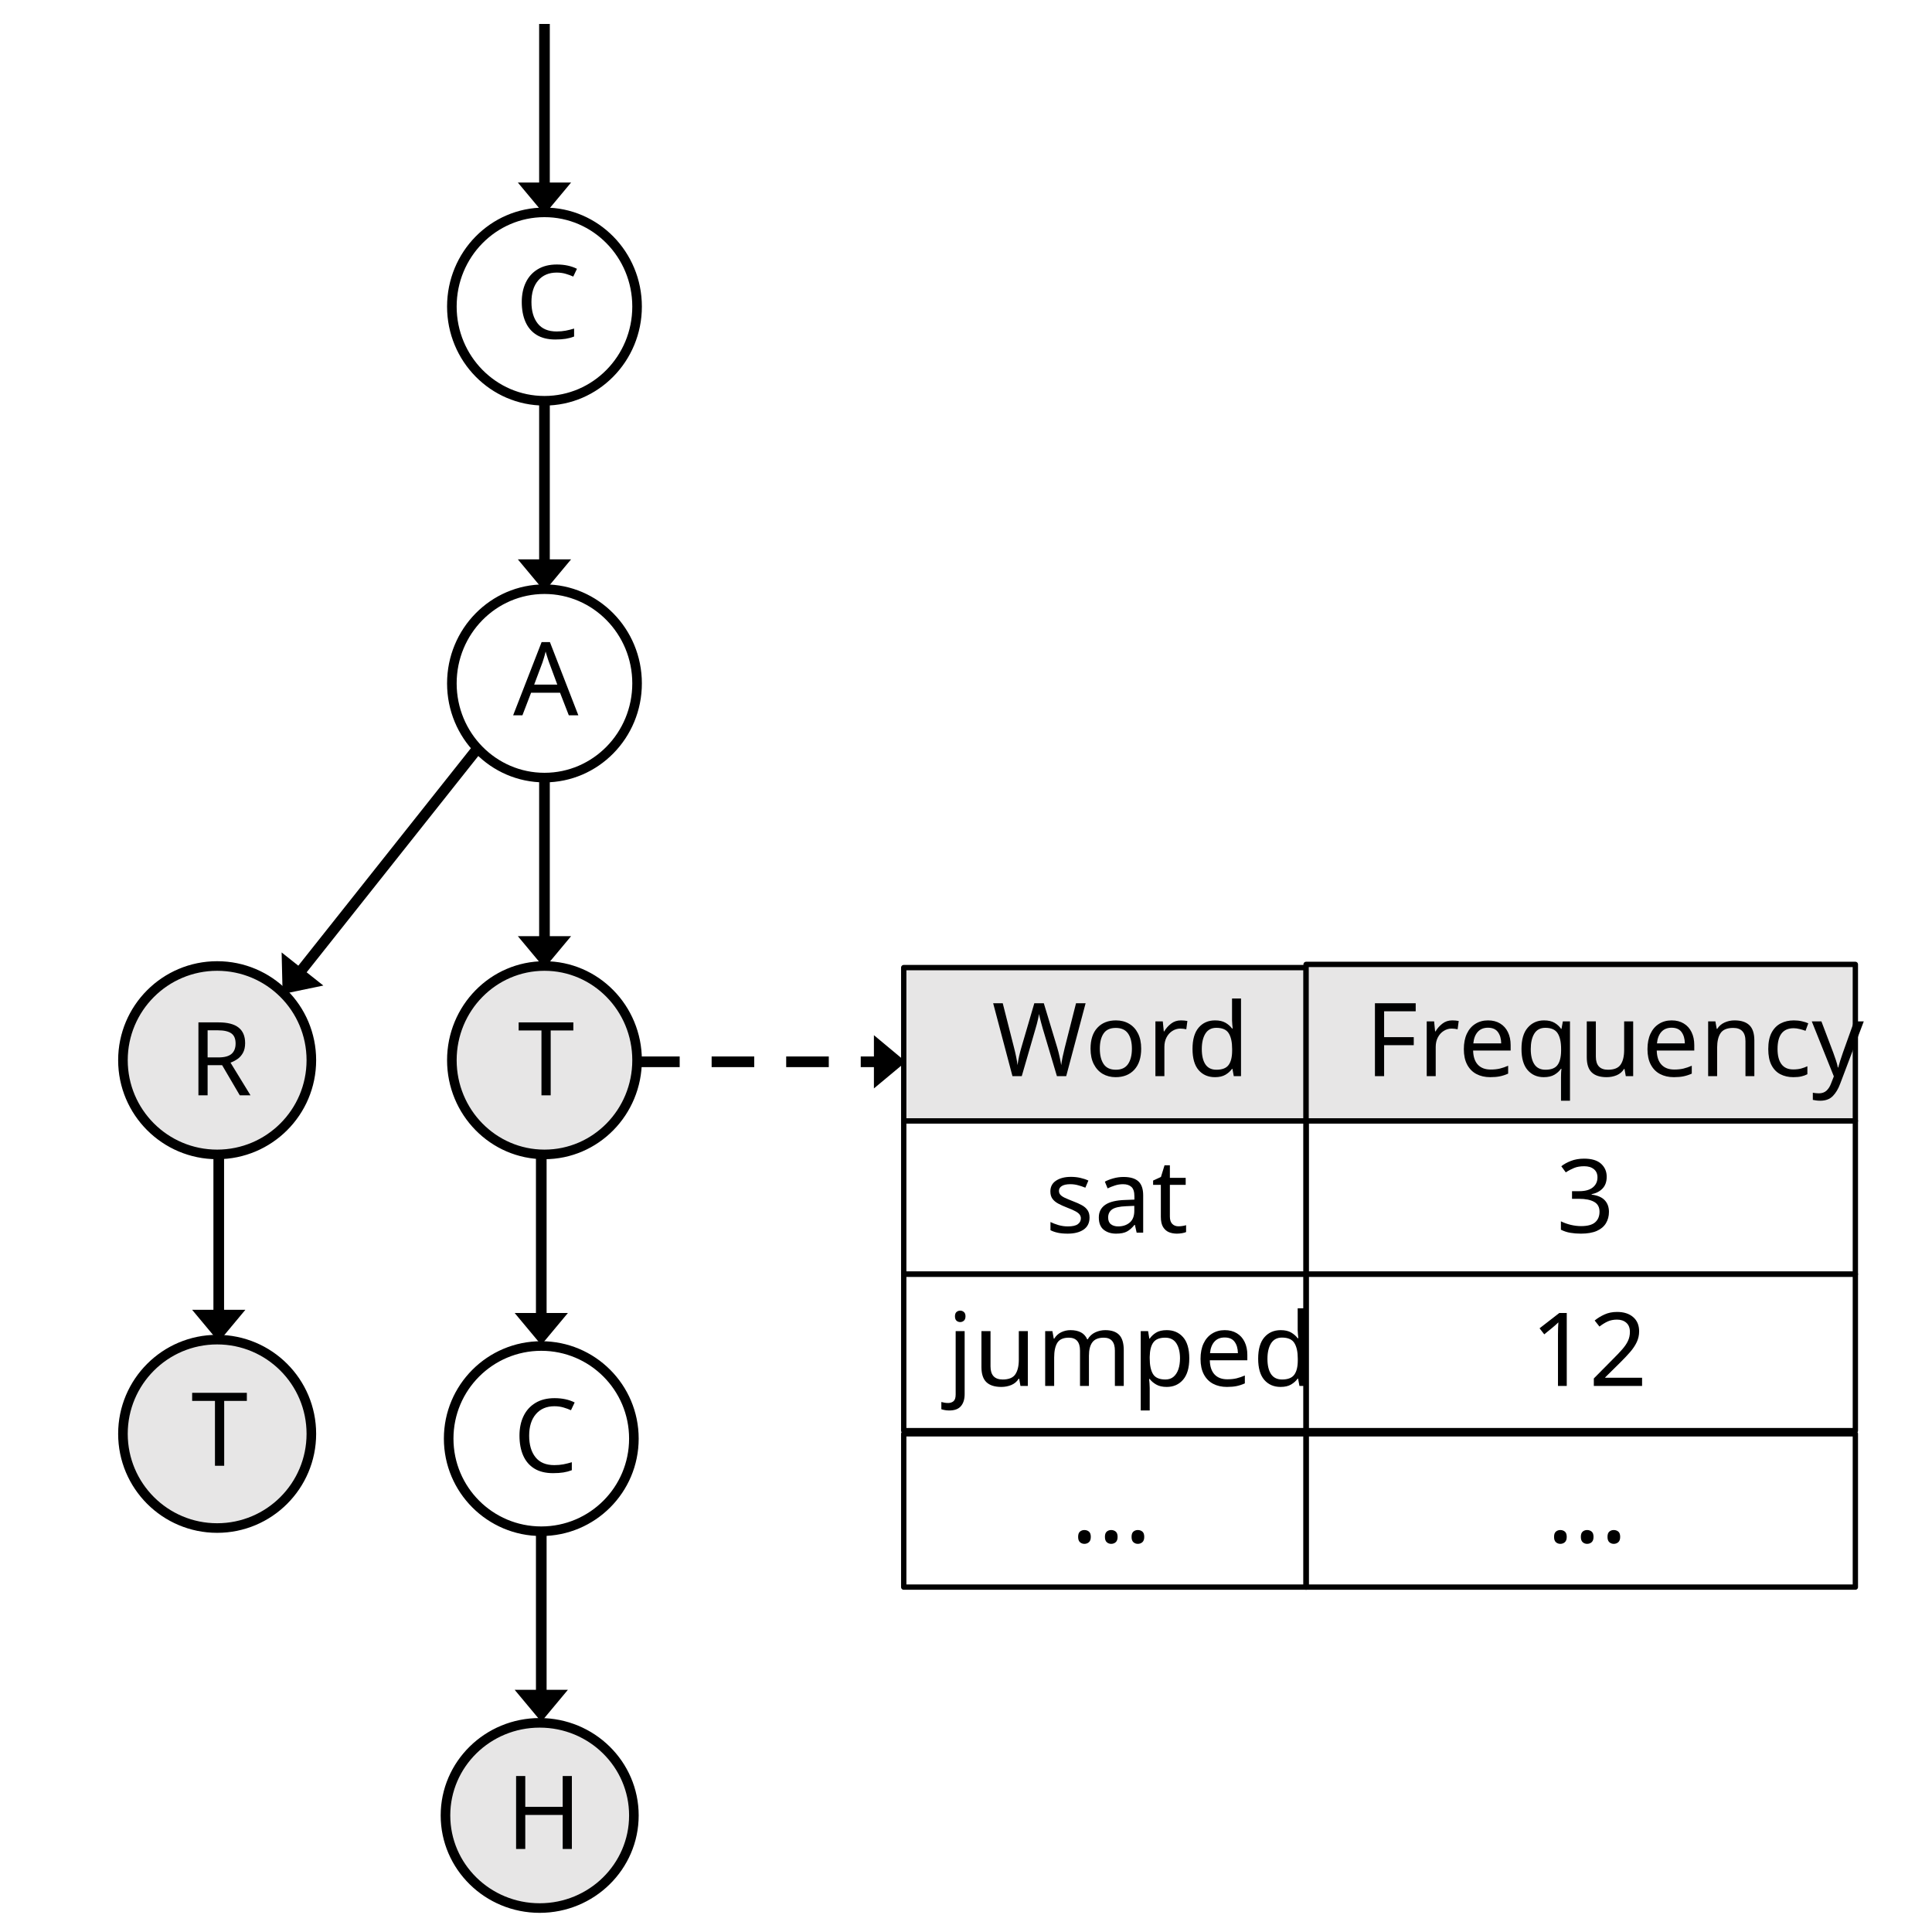
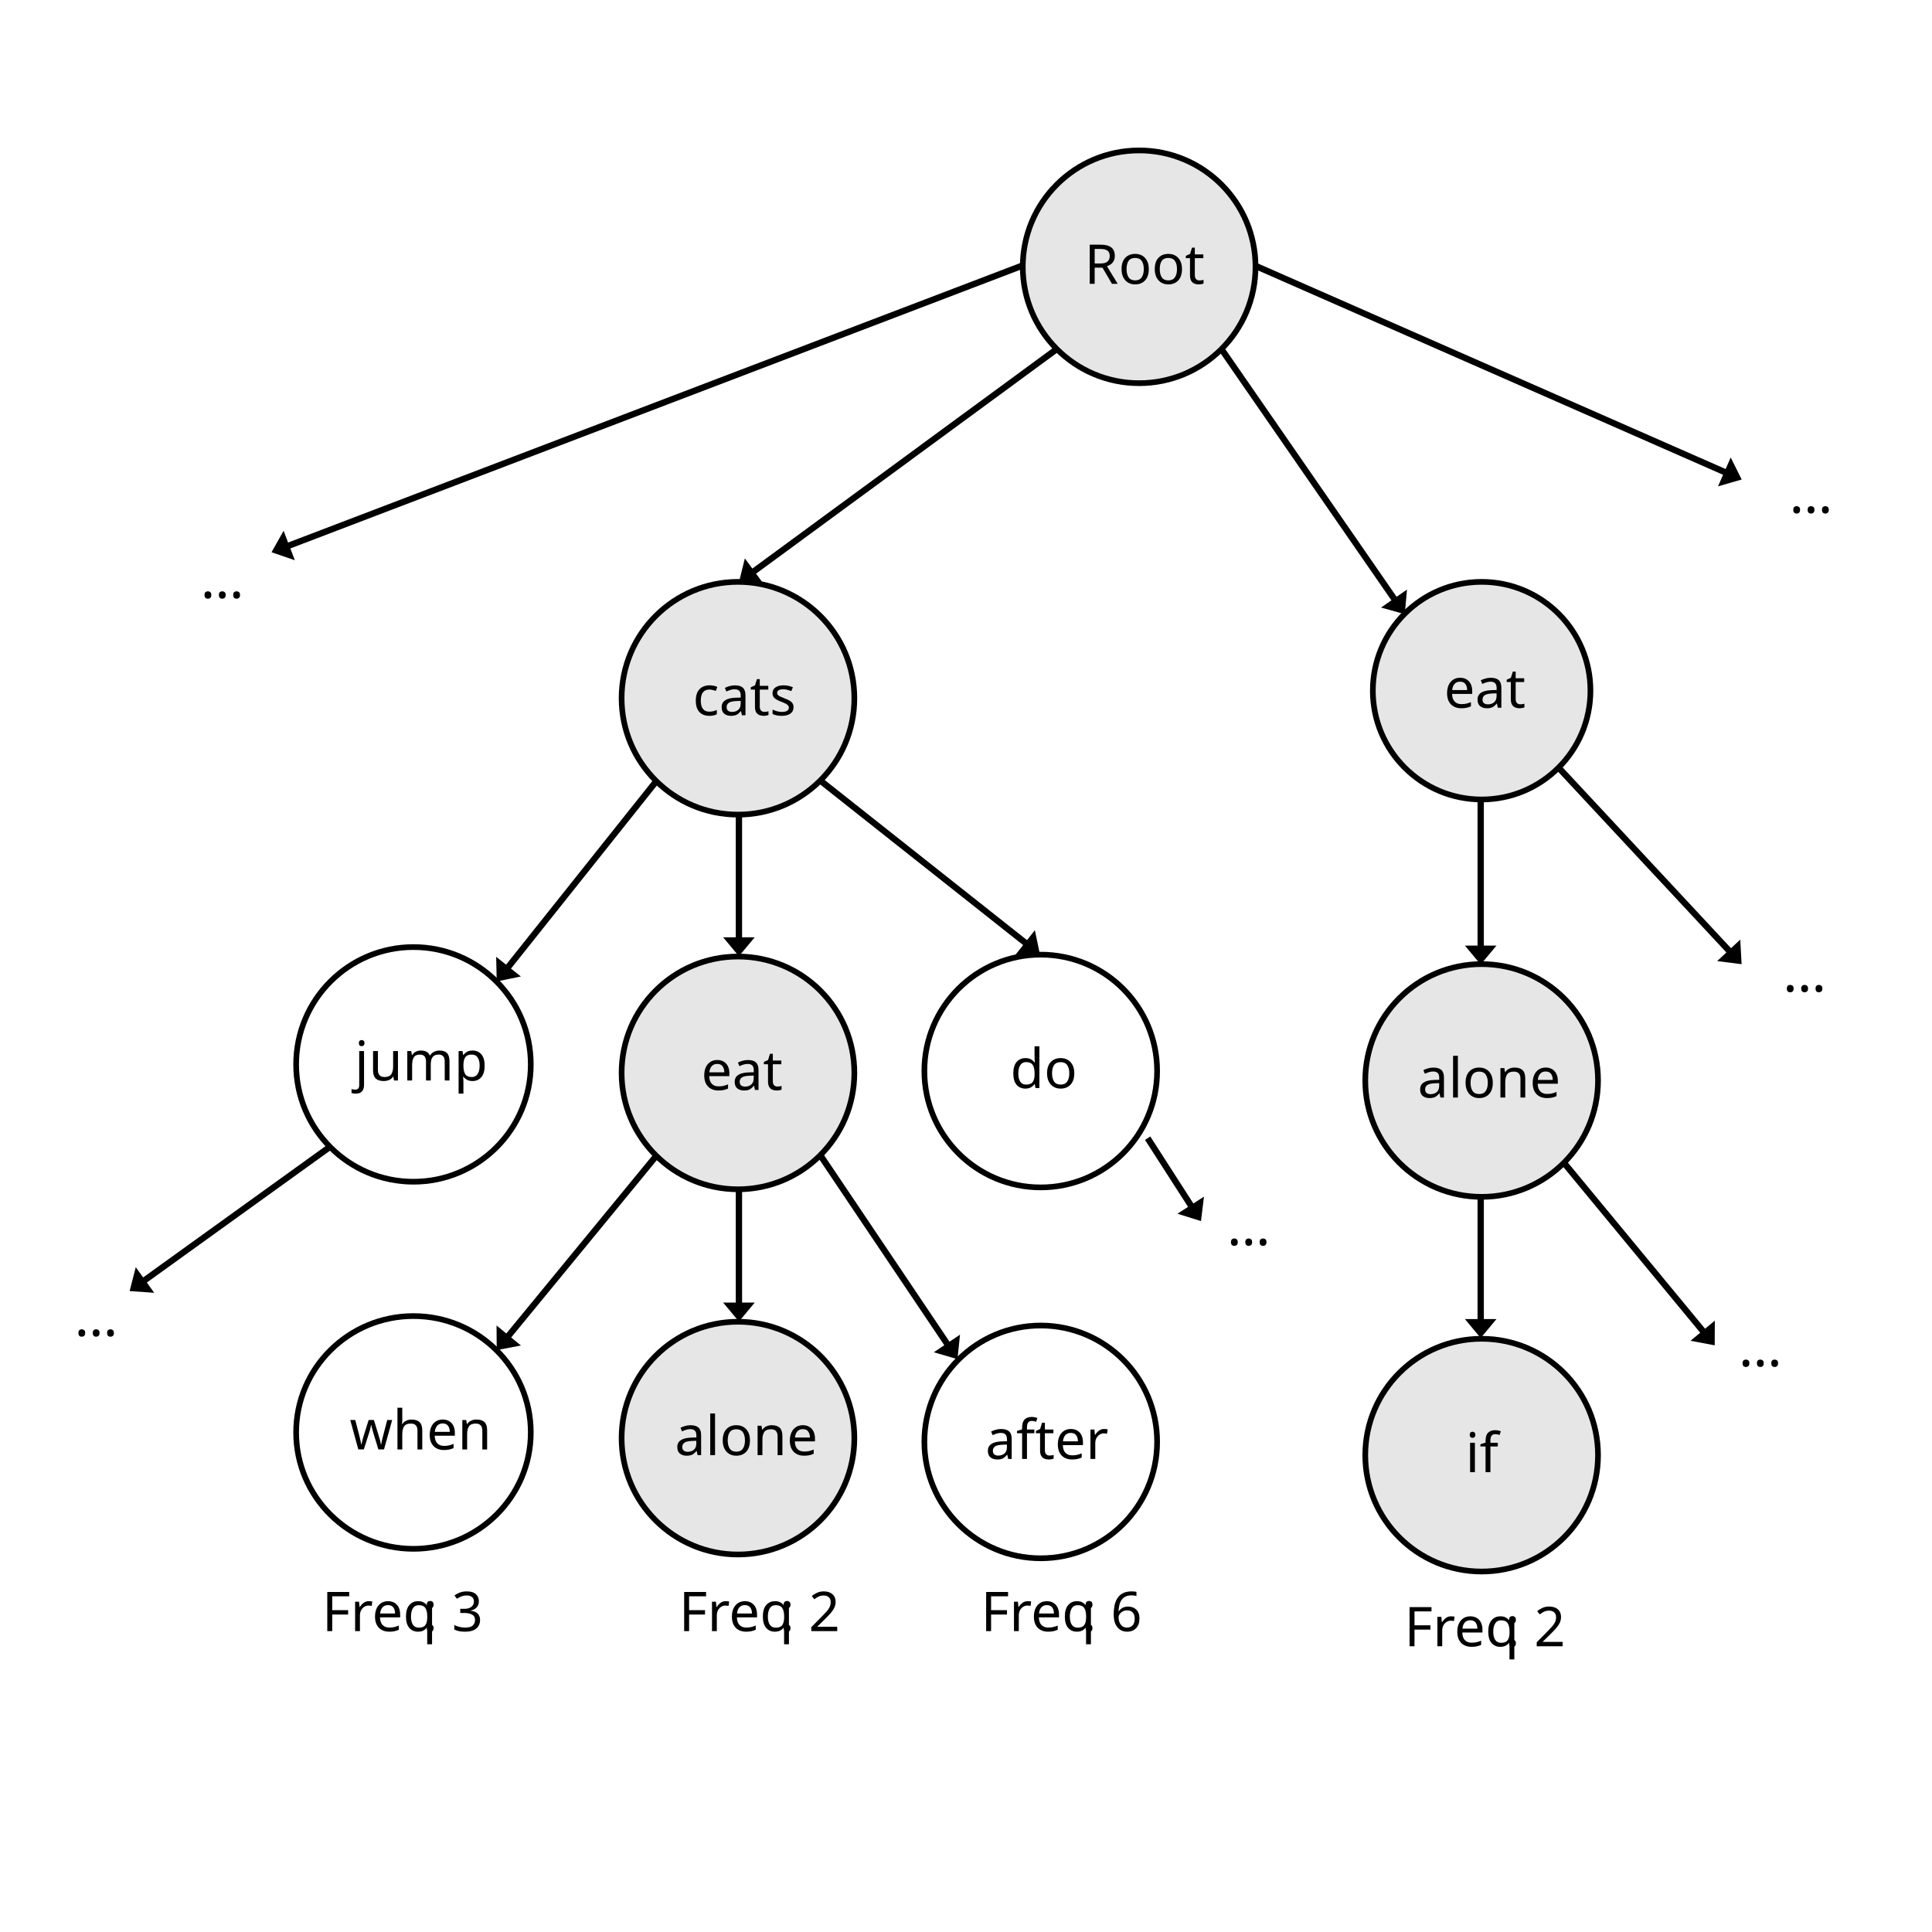
- <svg xmlns="http://www.w3.org/2000/svg" width="605" height="605" overflow="hidden">
+ <svg xmlns="http://www.w3.org/2000/svg" width="1021" height="1021" overflow="hidden">
  <defs>
    <clipPath id="clip0">
-       <rect x="0" y="0" width="605" height="605" />
+       <rect x="0" y="0" width="1021" height="1021" />
    </clipPath>
  </defs>
  <g clip-path="url(#clip0)">
-     <rect x="0" y="0" width="605" height="605" fill="#FFFFFF" />
-     <path d="M141.5 96C141.5 79.708 154.484 66.5 170.5 66.5 186.516 66.5 199.5 79.708 199.5 96 199.5 112.292 186.516 125.5 170.5 125.5 154.484 125.5 141.5 112.292 141.5 96Z" stroke="#000000" stroke-width="3.002" stroke-miterlimit="8" fill="none" fill-rule="evenodd" />
-     <text font-family="Calibri,Calibri_MSFontService,sans-serif" font-weight="400" font-size="32" transform="translate(161.436 106)">C</text>
-     <path d="M38.5 332C38.5 315.708 51.708 302.5 68 302.5 84.292 302.5 97.5 315.708 97.5 332 97.5 348.292 84.292 361.5 68 361.5 51.708 361.5 38.5 348.292 38.5 332Z" stroke="#000000" stroke-width="3.002" stroke-miterlimit="8" fill="#E7E6E6" fill-rule="evenodd" />
-     <text font-family="Calibri,Calibri_MSFontService,sans-serif" font-weight="400" font-size="32" transform="translate(59.0275 343)">R</text>
-     <path d="M172.168 125.5 172.168 176.824 168.833 176.824 168.832 125.5ZM178.838 175.156 170.5 185.162 162.162 175.156Z" />
-     <path d="M1.306-1.037 57.053 69.206 54.44 71.279-1.306 1.037ZM61.241 63.753 60.93 76.774 48.179 74.12Z" transform="matrix(-1 0 0 1 149.43 234.5)" />
-     <path d="M141.5 332C141.5 315.708 154.484 302.5 170.5 302.5 186.516 302.5 199.5 315.708 199.5 332 199.5 348.292 186.516 361.5 170.5 361.5 154.484 361.5 141.5 348.292 141.5 332Z" stroke="#000000" stroke-width="3.002" stroke-miterlimit="8" fill="#E7E6E6" fill-rule="evenodd" />
-     <text font-family="Calibri,Calibri_MSFontService,sans-serif" font-weight="400" font-size="32" transform="translate(162.103 343)">T</text>
-     <path d="M172.168 243.5 172.168 294.824 168.833 294.824 168.832 243.5ZM178.838 293.156 170.5 303.162 162.162 293.156Z" />
-     <path d="M140.5 450.5C140.5 434.484 153.484 421.5 169.5 421.5 185.516 421.5 198.5 434.484 198.5 450.5 198.5 466.516 185.516 479.5 169.5 479.5 153.484 479.5 140.5 466.516 140.5 450.5Z" stroke="#000000" stroke-width="3.002" stroke-miterlimit="8" fill="none" fill-rule="evenodd" />
-     <text font-family="Calibri,Calibri_MSFontService,sans-serif" font-weight="400" font-size="32" transform="translate(160.72 461)">C</text>
-     <path d="M171.168 361.5 171.168 412.824 167.833 412.824 167.832 361.5ZM177.838 411.156 169.5 421.162 161.162 411.156Z" />
-     <path d="M139.5 568.5C139.5 552.484 152.708 539.5 169 539.5 185.292 539.5 198.5 552.484 198.5 568.5 198.5 584.516 185.292 597.5 169 597.5 152.708 597.5 139.5 584.516 139.5 568.5Z" stroke="#000000" stroke-width="3.002" stroke-miterlimit="8" fill="#E7E6E6" fill-rule="evenodd" />
-     <text font-family="Calibri,Calibri_MSFontService,sans-serif" font-weight="400" font-size="32" transform="translate(158.503 579)">H</text>
-     <path d="M171.168 479.5 171.168 530.824 167.833 530.824 167.832 479.5ZM177.838 529.156 169.5 539.162 161.162 529.156Z" />
-     <path d="M38.5 449C38.5 432.708 51.708 419.5 68 419.5 84.292 419.5 97.5 432.708 97.5 449 97.5 465.292 84.292 478.5 68 478.5 51.708 478.5 38.5 465.292 38.5 449Z" stroke="#000000" stroke-width="3.002" stroke-miterlimit="8" fill="#E7E6E6" fill-rule="evenodd" />
-     <text font-family="Calibri,Calibri_MSFontService,sans-serif" font-weight="400" font-size="32" transform="translate(59.8613 459)">T</text>
-     <path d="M70.168 360.5 70.168 411.824 66.832 411.824 66.832 360.5ZM76.838 410.156 68.5 420.162 60.162 410.156Z" />
-     <path d="M141.5 214C141.5 197.708 154.484 184.5 170.5 184.5 186.516 184.5 199.5 197.708 199.5 214 199.5 230.292 186.516 243.5 170.5 243.5 154.484 243.5 141.5 230.292 141.5 214Z" stroke="#000000" stroke-width="3.002" stroke-miterlimit="8" fill="none" fill-rule="evenodd" />
-     <text font-family="Calibri,Calibri_MSFontService,sans-serif" font-weight="400" font-size="32" transform="translate(160.686 224)">A</text>
-     <path d="M199.5 330.832 212.841 330.832 212.841 334.168 199.5 334.168ZM222.846 330.833 236.187 330.833 236.187 334.168 222.846 334.168ZM246.192 330.833 259.533 330.833 259.533 334.168 246.192 334.168ZM269.539 330.833 275.332 330.833 275.332 334.168 269.539 334.168ZM273.664 324.162 283.67 332.5 273.664 340.838Z" />
-     <rect x="283" y="303" width="126" height="48" stroke="#000000" stroke-width="1.668" stroke-linejoin="round" stroke-miterlimit="10" fill="#E7E6E6" />
-     <text font-family="Calibri,Calibri_MSFontService,sans-serif" font-weight="400" font-size="32" transform="translate(310.613 337)">Word</text>
-     <rect x="283" y="351" width="126" height="48" stroke="#000000" stroke-width="1.668" stroke-linejoin="round" stroke-miterlimit="10" fill="none" />
-     <text font-family="Calibri,Calibri_MSFontService,sans-serif" font-weight="400" font-size="32" transform="translate(327.296 386)">sat</text>
-     <rect x="283" y="399" width="126" height="49" stroke="#000000" stroke-width="1.668" stroke-linejoin="round" stroke-miterlimit="10" fill="none" />
-     <text font-family="Calibri,Calibri_MSFontService,sans-serif" font-weight="400" font-size="32" transform="translate(296.545 434)">jumped</text>
-     <rect x="283" y="449" width="126" height="48" stroke="#000000" stroke-width="1.668" stroke-linejoin="round" stroke-miterlimit="10" fill="none" />
-     <text font-family="Calibri,Calibri_MSFontService,sans-serif" font-weight="400" font-size="32" transform="translate(335.316 483)">…</text>
-     <rect x="409" y="302" width="172" height="49" stroke="#000000" stroke-width="1.668" stroke-linejoin="round" stroke-miterlimit="10" fill="#E7E6E6" />
-     <text font-family="Calibri,Calibri_MSFontService,sans-serif" font-weight="400" font-size="32" transform="translate(427.448 337)">Frequency</text>
-     <rect x="409" y="351" width="172" height="48" stroke="#000000" stroke-width="1.668" stroke-linejoin="round" stroke-miterlimit="10" fill="none" />
-     <text font-family="Calibri,Calibri_MSFontService,sans-serif" font-weight="400" font-size="32" transform="translate(487.354 386)">3</text>
-     <rect x="409" y="399" width="172" height="49" stroke="#000000" stroke-width="1.668" stroke-linejoin="round" stroke-miterlimit="10" fill="none" />
-     <text font-family="Calibri,Calibri_MSFontService,sans-serif" font-weight="400" font-size="32" transform="translate(479.266 434)">12</text>
-     <rect x="409" y="449" width="172" height="48" stroke="#000000" stroke-width="1.668" stroke-linejoin="round" stroke-miterlimit="10" fill="none" />
-     <text font-family="Calibri,Calibri_MSFontService,sans-serif" font-weight="400" font-size="32" transform="translate(484.352 483)">…</text>
-     <path d="M172.168 7.5 172.168 58.824 168.833 58.824 168.832 7.5ZM178.838 57.156 170.5 67.162 162.162 57.156Z" />
+     <rect x="0" y="0" width="1021" height="1021" fill="#FFFFFF" />
+     <path d="M540.5 141C540.5 107.035 568.034 79.5 602 79.5 635.966 79.5 663.5 107.035 663.5 141 663.5 174.966 635.966 202.5 602 202.5 568.034 202.5 540.5 174.966 540.5 141Z" stroke="#000000" stroke-width="3.001" stroke-miterlimit="8" fill="#E7E6E6" fill-rule="evenodd" />
+     <text font-family="Calibri,Calibri_MSFontService,sans-serif" font-weight="400" font-size="29" transform="matrix(1 0 0 1 573.076 150)">Root</text>
+     <path d="M0.987-1.344 162.205 116.961 160.232 119.65-0.987 1.344ZM164.807 110.597 167.94 123.238 154.942 124.041Z" transform="matrix(-1 0 0 1 558.44 184.5)" />
+     <path d="M328.5 369C328.5 335.034 356.034 307.5 390 307.5 423.965 307.5 451.5 335.034 451.5 369 451.5 402.965 423.965 430.5 390 430.5 356.034 430.5 328.5 402.965 328.5 369Z" stroke="#000000" stroke-width="3.001" stroke-miterlimit="8" fill="#E7E6E6" fill-rule="evenodd" />
+     <text font-family="Calibri,Calibri_MSFontService,sans-serif" font-weight="400" font-size="29" transform="matrix(1 0 0 1 366.11 378)">cats</text>
+     <path d="M725.5 365C725.5 333.244 751.244 307.5 783 307.5 814.756 307.5 840.5 333.244 840.5 365 840.5 396.756 814.756 422.5 783 422.5 751.244 422.5 725.5 396.756 725.5 365Z" stroke="#000000" stroke-width="3.001" stroke-miterlimit="8" fill="#E7E6E6" fill-rule="evenodd" />
+     <text font-family="Calibri,Calibri_MSFontService,sans-serif" font-weight="400" font-size="29" transform="matrix(1 0 0 1 763.142 374)">eat</text>
+     <path d="M328.5 567C328.5 533.034 356.034 505.5 390 505.5 423.965 505.5 451.5 533.034 451.5 567 451.5 600.966 423.965 628.5 390 628.5 356.034 628.5 328.5 600.966 328.5 567Z" stroke="#000000" stroke-width="3.001" stroke-miterlimit="8" fill="#E7E6E6" fill-rule="evenodd" />
+     <text font-family="Calibri,Calibri_MSFontService,sans-serif" font-weight="400" font-size="29" transform="matrix(1 0 0 1 370.572 576)">eat</text>
+     <path d="M156.5 562.5C156.5 528.258 184.258 500.5 218.5 500.5 252.742 500.5 280.5 528.258 280.5 562.5 280.5 596.742 252.742 624.5 218.5 624.5 184.258 624.5 156.5 596.742 156.5 562.5Z" stroke="#000000" stroke-width="3.001" stroke-miterlimit="8" fill="none" fill-rule="evenodd" />
+     <text font-family="Calibri,Calibri_MSFontService,sans-serif" font-weight="400" font-size="29" transform="matrix(1 0 0 1 187.368 571)">jump</text>
+     <path d="M488.5 566C488.5 532.034 516.034 504.5 550 504.5 583.965 504.5 611.5 532.034 611.5 566 611.5 599.965 583.965 627.5 550 627.5 516.034 627.5 488.5 599.965 488.5 566Z" stroke="#000000" stroke-width="3.001" stroke-miterlimit="8" fill="none" fill-rule="evenodd" />
+     <text font-family="Calibri,Calibri_MSFontService,sans-serif" font-weight="400" font-size="29" transform="matrix(1 0 0 1 533.91 575)">do</text>
+     <path d="M328.5 760C328.5 726.034 356.034 698.5 390 698.5 423.965 698.5 451.5 726.034 451.5 760 451.5 793.966 423.965 821.5 390 821.5 356.034 821.5 328.5 793.966 328.5 760Z" stroke="#000000" stroke-width="3.001" stroke-miterlimit="8" fill="#E7E6E6" fill-rule="evenodd" />
+     <text font-family="Calibri,Calibri_MSFontService,sans-serif" font-weight="400" font-size="29" transform="matrix(1 0 0 1 356.595 769)">alone</text>
+     <path d="M488.5 762C488.5 728.034 516.034 700.5 550 700.5 583.965 700.5 611.5 728.034 611.5 762 611.5 795.965 583.965 823.5 550 823.5 516.034 823.5 488.5 795.965 488.5 762Z" stroke="#000000" stroke-width="3.001" stroke-miterlimit="8" fill="none" fill-rule="evenodd" />
+     <text font-family="Calibri,Calibri_MSFontService,sans-serif" font-weight="400" font-size="29" transform="matrix(1 0 0 1 520.73 771)">after</text>
+     <path d="M156.5 757C156.5 723.034 184.258 695.5 218.5 695.5 252.742 695.5 280.5 723.034 280.5 757 280.5 790.966 252.742 818.5 218.5 818.5 184.258 818.5 156.5 790.966 156.5 757Z" stroke="#000000" stroke-width="3.001" stroke-miterlimit="8" fill="none" fill-rule="evenodd" />
+     <text font-family="Calibri,Calibri_MSFontService,sans-serif" font-weight="400" font-size="29" transform="matrix(1 0 0 1 184.783 766)">when</text>
+     <path d="M646.871 183.551 739.01 316.752 736.267 318.649 644.129 185.449ZM743.547 311.586 742.382 324.557 729.833 321.072Z" />
+     <path d="M1.667-9.36094e-06 1.668 66.505-1.667 66.505-1.667 9.36094e-06ZM8.338 64.838 0 74.843-8.337 64.838Z" transform="matrix(-1 0 0 1 390.5 430.5)" />
+     <path d="M1.667-2.50603e-06 1.668 61.554-1.667 61.554-1.667 2.50603e-06ZM8.338 59.886 0 69.891-8.337 59.886Z" transform="matrix(-1 0 0 1 390.5 628.5)" />
+     <path d="M434.535 411.192 544.064 497.863 541.995 500.478 432.465 413.808ZM546.896 491.598 549.568 504.344 536.548 504.674Z" />
+     <path d="M1.304-1.039 80.695 98.607 78.086 100.685-1.304 1.039ZM84.872 93.146 84.586 106.167 71.831 103.537Z" transform="matrix(-1 0 0 1 347.086 412.5)" />
+     <path d="M434.884 609.569 502.727 710.427 499.959 712.288 432.116 611.431ZM507.33 705.32 505.996 718.275 493.494 714.627Z" />
+     <path d="M1.289-1.058 80.582 95.488 78.005 97.604-1.289 1.058ZM84.678 89.966 84.585 102.989 71.793 100.549Z" transform="matrix(-1 0 0 1 347.085 610.5)" />
+     <path d="M784.167 422.5 784.168 501.386 780.833 501.386 780.832 422.5ZM790.837 499.719 782.5 509.724 774.163 499.719Z" />
+     <path d="M0.974-1.353 100.849 70.556 98.901 73.262-0.974 1.353ZM103.393 64.169 106.641 76.781 93.65 77.701Z" transform="matrix(-1 0 0 1 175.141 605.5)" />
+     <text font-family="Calibri,Calibri_MSFontService,sans-serif" font-weight="400" font-size="29" transform="matrix(1 0 0 1 170.148 862)">Freq<tspan font-size="29" x="53.306" y="0">: 3</tspan>
+       <tspan font-size="29" x="188.602" y="0">Freq</tspan>
+       <tspan font-size="29" x="241.909" y="0">: 2</tspan>
+       <tspan font-size="29" x="348.186" y="0">Freq</tspan>
+       <tspan font-size="29" x="401.492" y="0">: 6</tspan>
+     </text>
+     <path d="M721.5 571C721.5 537.034 749.034 509.5 783 509.5 816.965 509.5 844.5 537.034 844.5 571 844.5 604.965 816.965 632.5 783 632.5 749.034 632.5 721.5 604.965 721.5 571Z" stroke="#000000" stroke-width="3.001" stroke-miterlimit="8" fill="#E7E6E6" fill-rule="evenodd" />
+     <text font-family="Calibri,Calibri_MSFontService,sans-serif" font-weight="400" font-size="29" transform="matrix(1 0 0 1 749.165 580)">alone</text>
+     <path d="M721.5 769C721.5 735.034 749.034 707.5 783 707.5 816.965 707.5 844.5 735.034 844.5 769 844.5 802.966 816.965 830.5 783 830.5 749.034 830.5 721.5 802.966 721.5 769Z" stroke="#000000" stroke-width="3.001" stroke-miterlimit="8" fill="#E7E6E6" fill-rule="evenodd" />
+     <text font-family="Calibri,Calibri_MSFontService,sans-serif" font-weight="400" font-size="29" transform="matrix(1 0 0 1 774.427 778)">if</text>
+     <path d="M784.167 632.5 784.168 698.754 780.833 698.754 780.832 632.5ZM790.837 697.087 782.5 707.091 774.163 697.087Z" />
+     <text font-family="Calibri,Calibri_MSFontService,sans-serif" font-weight="400" font-size="29" transform="matrix(1 0 0 1 742.099 870)">Freq<tspan font-size="29" x="53.306" y="0">: 2</tspan>
+     </text>
+     <path d="M824.72 404.364 915.921 502.305 913.48 504.577 822.28 406.636ZM919.665 496.539 920.382 509.543 907.462 507.902Z" />
+     <path d="M664.171 138.973 913.464 248.532 912.122 251.585 662.829 142.027ZM914.621 241.755 920.426 253.413 907.912 257.021Z" />
+     <path d="M827.786 613.438 902.144 703.467 899.572 705.591 825.214 615.562ZM906.224 697.934 906.167 710.957 893.368 708.552Z" />
+     <path d="M0.595-1.558 389.211 146.815 388.021 149.93-0.595 1.558ZM390.033 139.989 396.406 151.346 384.085 155.567Z" transform="matrix(-1 0 0 1 539.906 140.5)" />
+     <path d="M607.903 600.598 631.561 637.396 628.756 639.2 605.097 602.402ZM636.27 632.387 634.667 645.311 622.244 641.404Z" />
+     <text font-family="Calibri,Calibri_MSFontService,sans-serif" font-weight="400" font-size="29" transform="matrix(1 0 0 1 648.429 658)">…<tspan font-size="29" x="297.169" y="-387">…</tspan>
+       <tspan font-size="29" x="270.368" y="64">…</tspan>
+       <tspan font-size="29" x="293.77" y="-134">…</tspan>
+       <tspan font-size="29" x="-542.447" y="-342">…</tspan>
+       <tspan font-size="29" x="-609.095" y="48">…</tspan>
+     </text>
  </g>
</svg>
